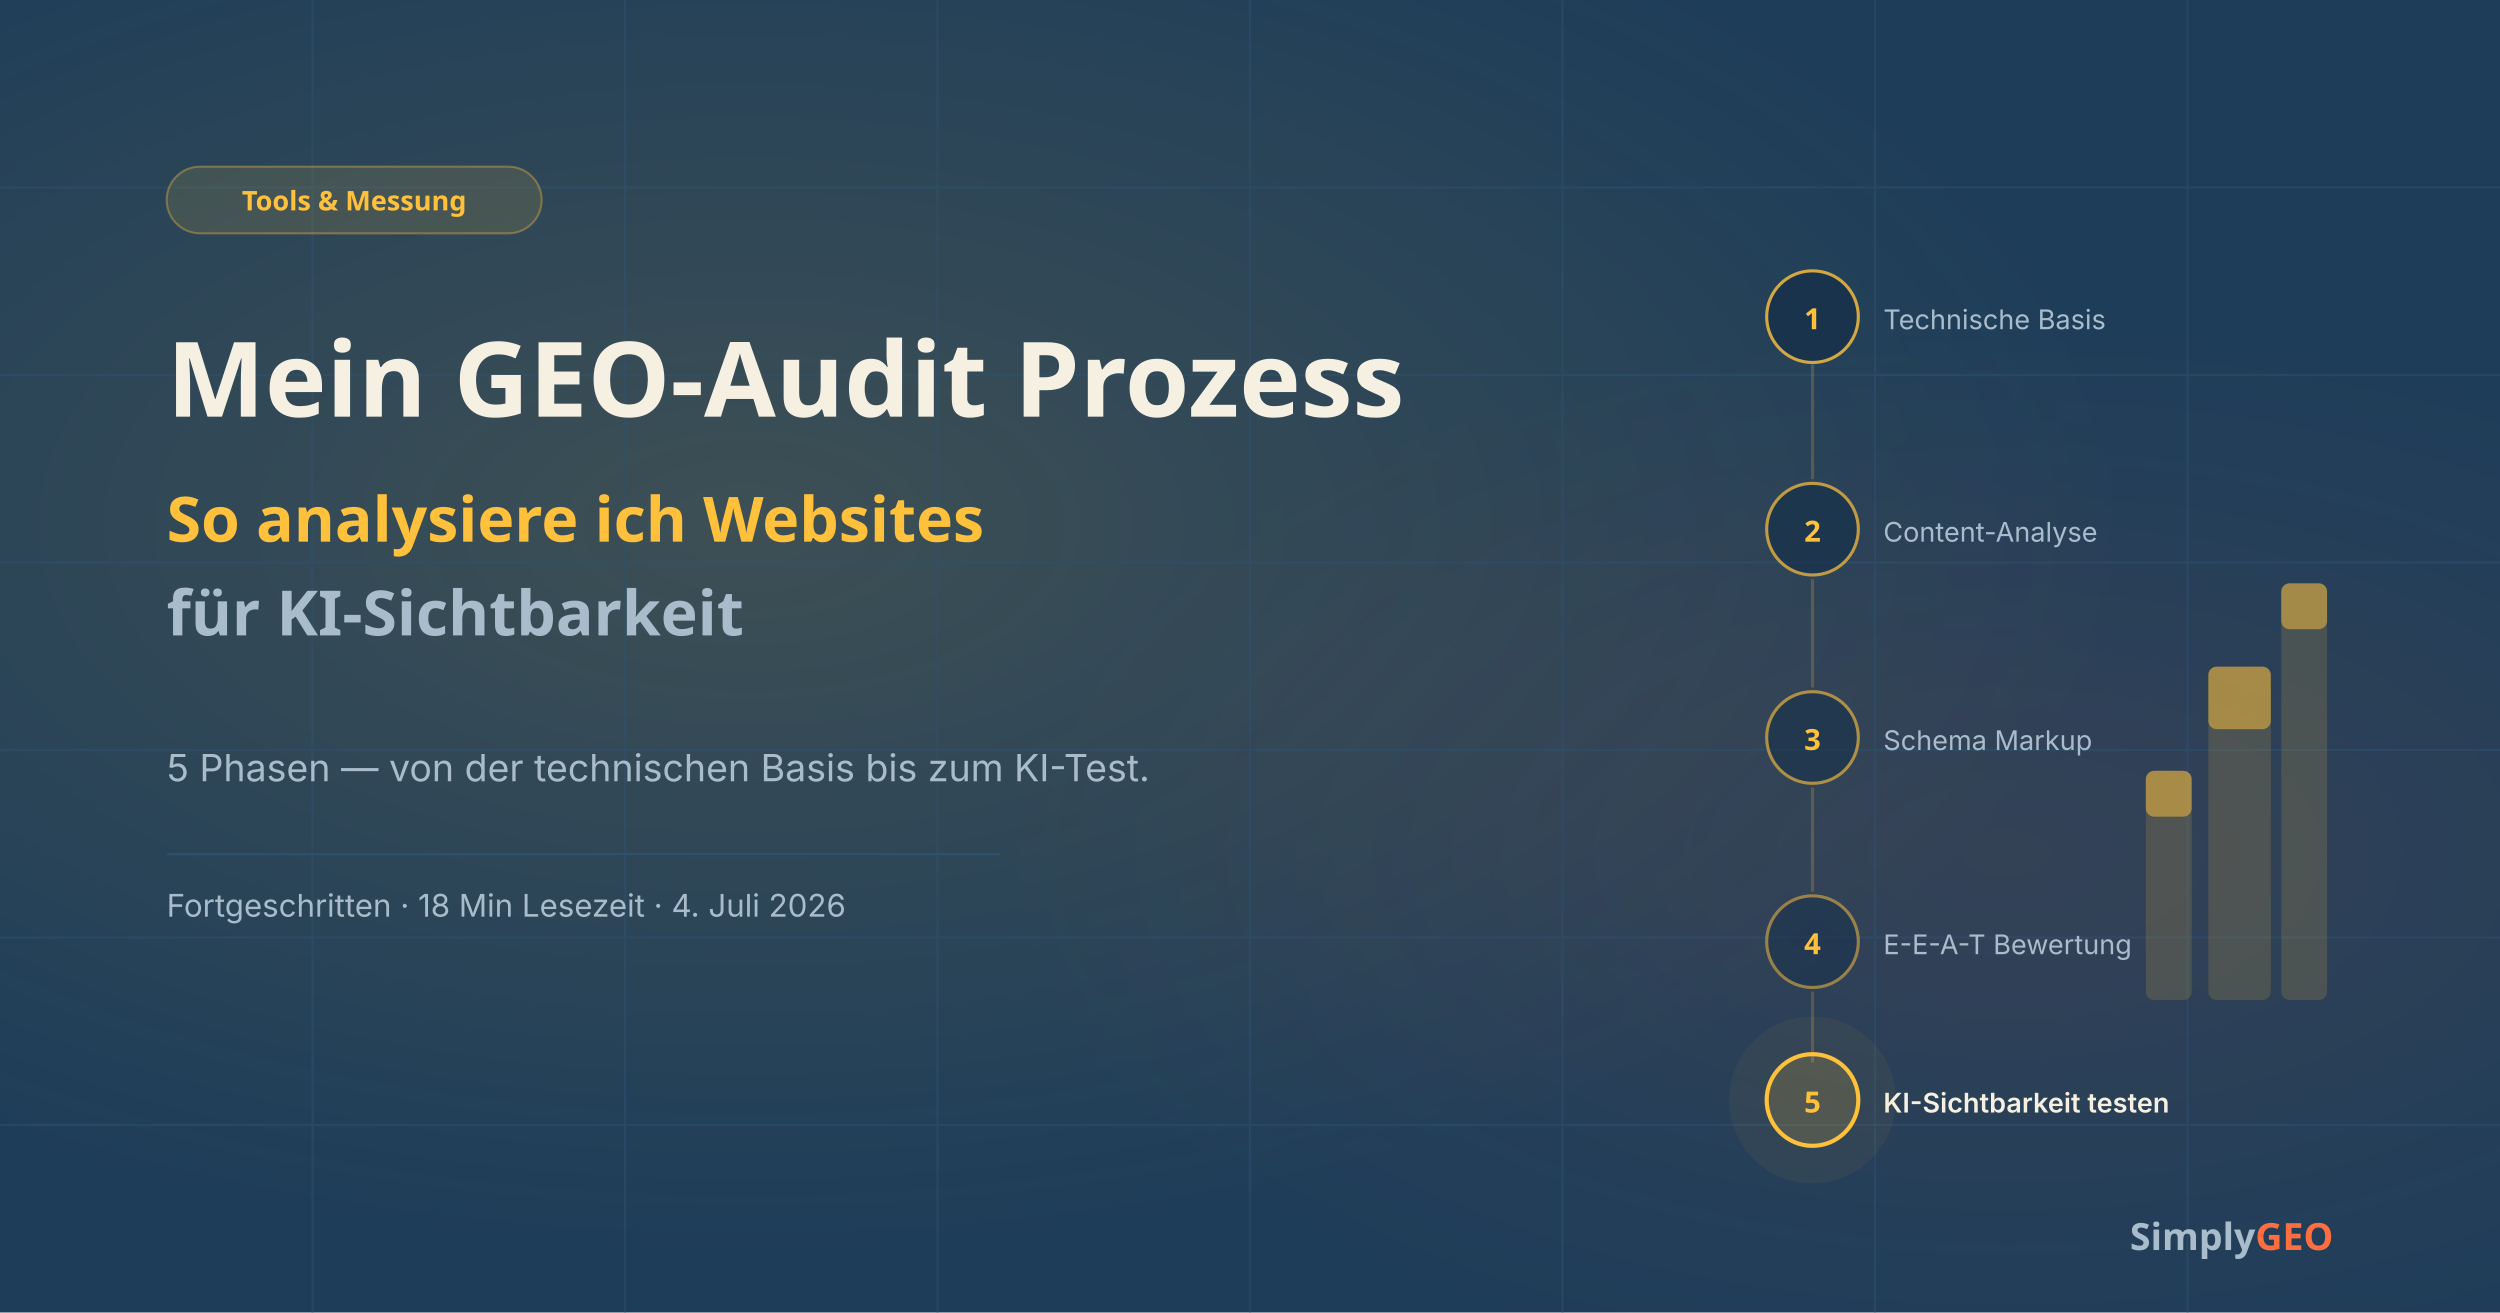
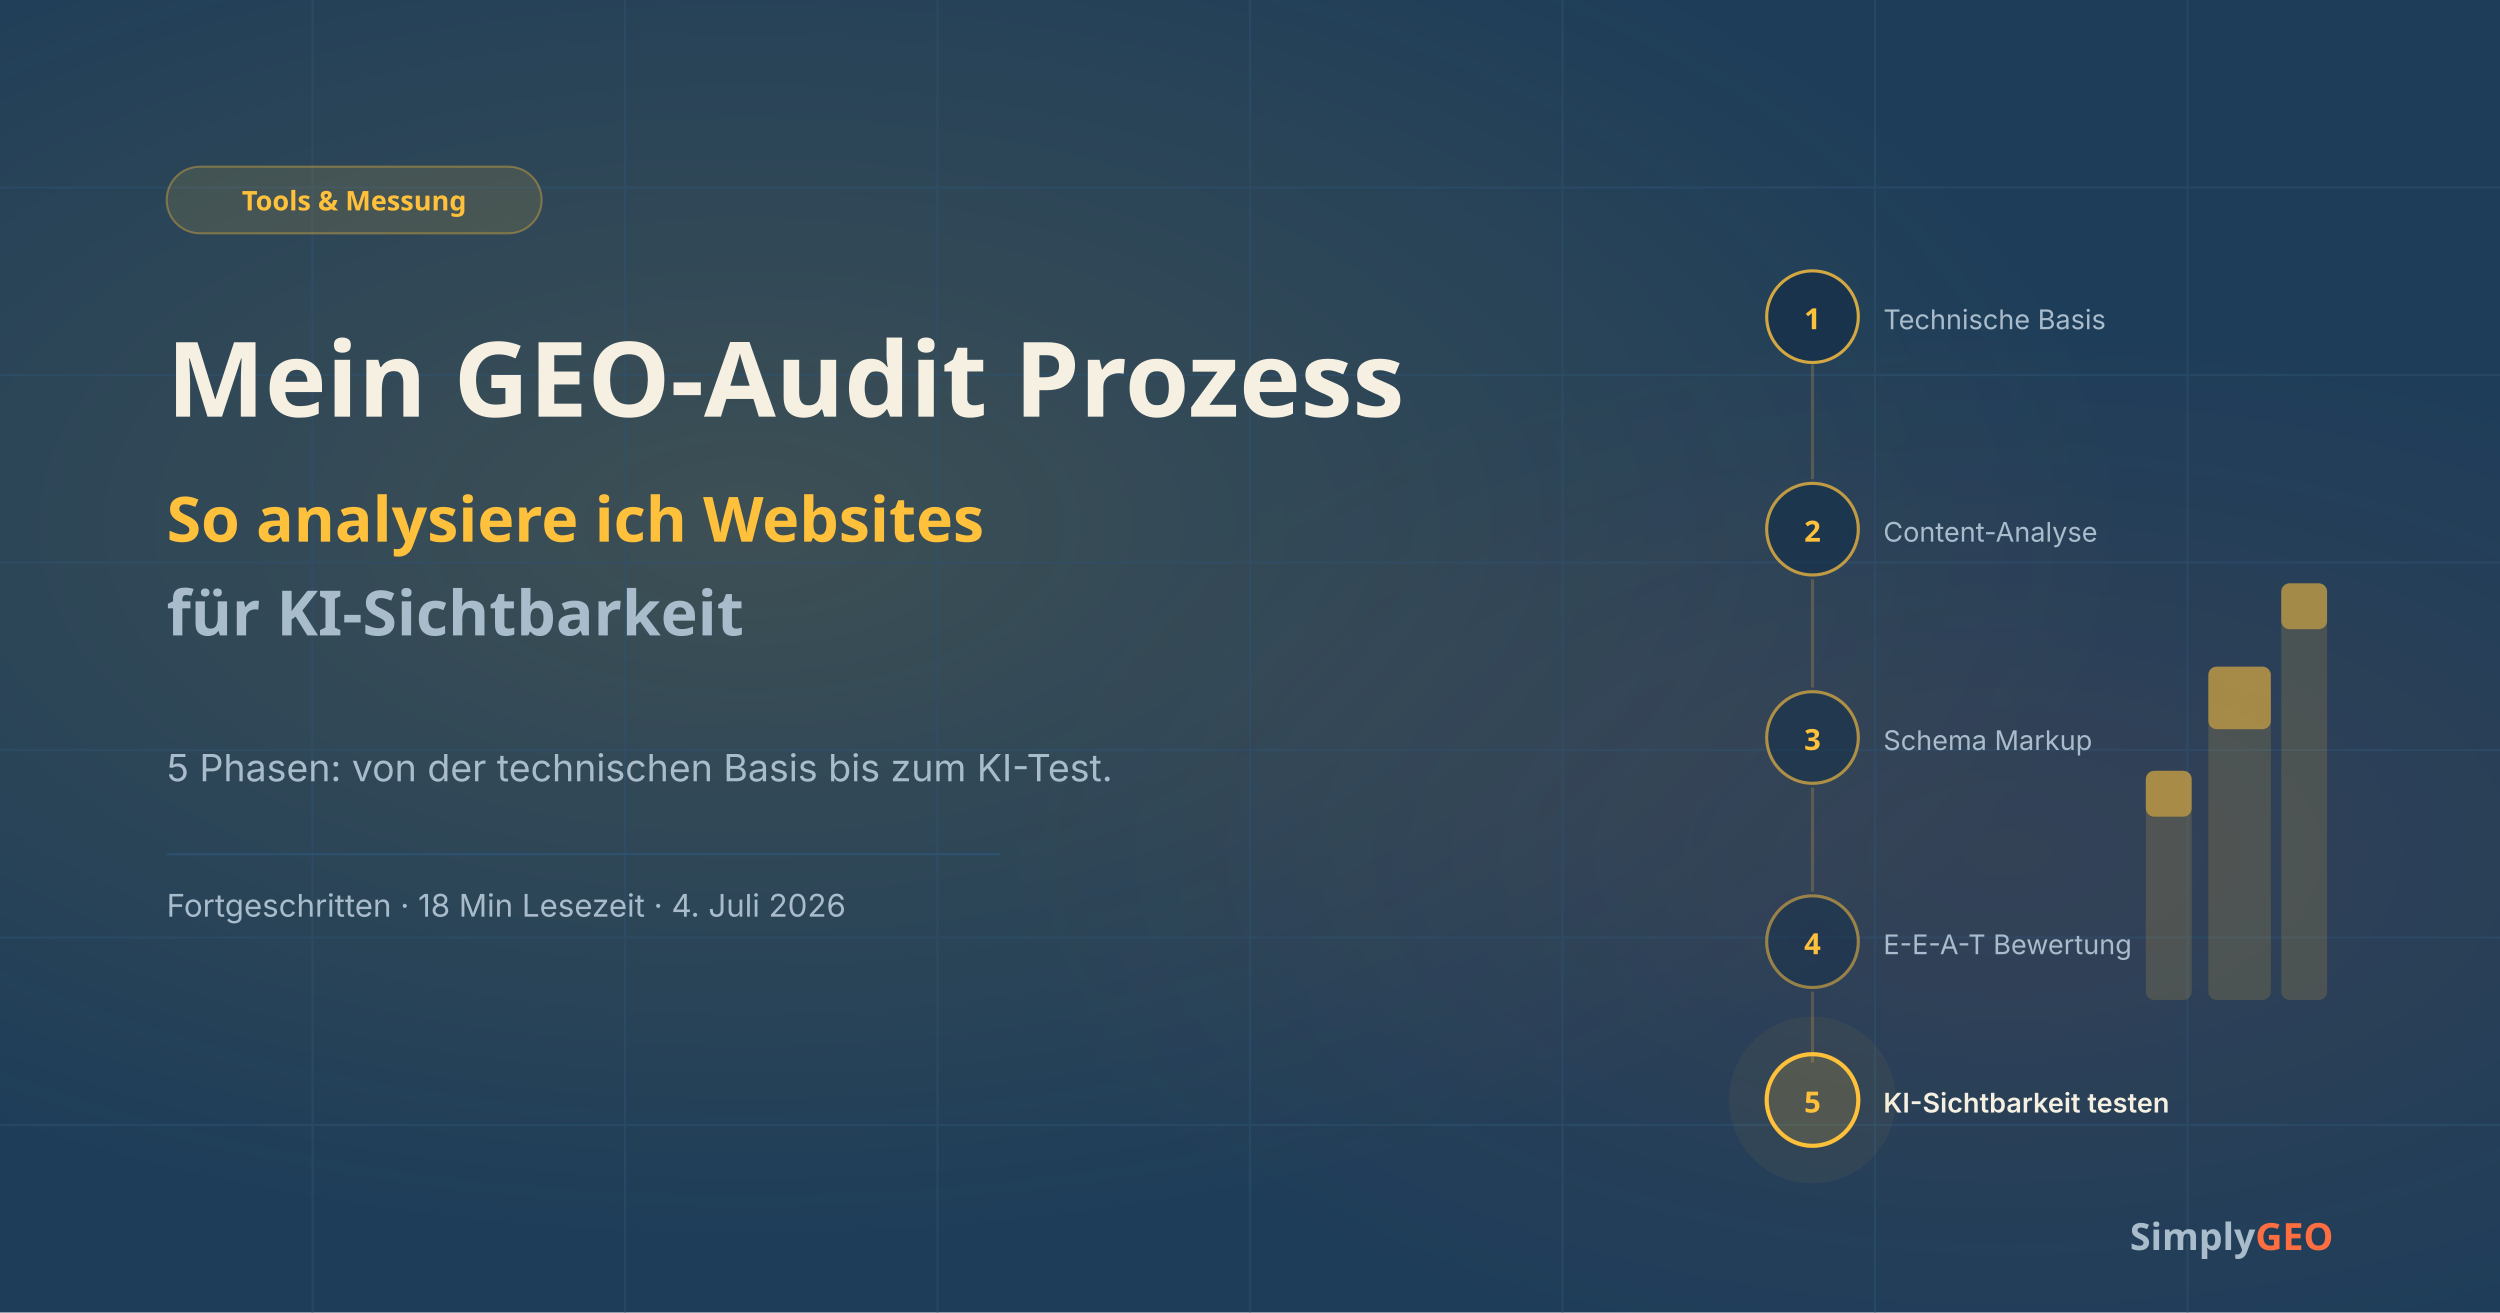
<svg xmlns="http://www.w3.org/2000/svg" viewBox="0 0 1200 630" width="1200" height="630">
  <defs>
    <radialGradient id="glow1" cx="30%" cy="40%" r="55%">
      <stop offset="0%" stop-color="#ffc13b" stop-opacity="0.14" />
      <stop offset="100%" stop-color="#ffc13b" stop-opacity="0" />
    </radialGradient>
    <radialGradient id="glow2" cx="80%" cy="65%" r="40%">
      <stop offset="0%" stop-color="#ff6e40" stop-opacity="0.1" />
      <stop offset="100%" stop-color="#ff6e40" stop-opacity="0" />
    </radialGradient>
  </defs>
  <rect width="1200" height="630" fill="#1e3d59" />
  <rect width="1200" height="630" fill="url(#glow1)" />
  <rect width="1200" height="630" fill="url(#glow2)" />
  <g stroke="#2e5170" stroke-width="1" opacity="0.5">
    <line x1="0" y1="90" x2="1200" y2="90" />
    <line x1="0" y1="180" x2="1200" y2="180" />
    <line x1="0" y1="270" x2="1200" y2="270" />
    <line x1="0" y1="360" x2="1200" y2="360" />
    <line x1="0" y1="450" x2="1200" y2="450" />
    <line x1="0" y1="540" x2="1200" y2="540" />
    <line x1="150" y1="0" x2="150" y2="630" />
    <line x1="300" y1="0" x2="300" y2="630" />
    <line x1="450" y1="0" x2="450" y2="630" />
    <line x1="600" y1="0" x2="600" y2="630" />
    <line x1="750" y1="0" x2="750" y2="630" />
    <line x1="900" y1="0" x2="900" y2="630" />
    <line x1="1050" y1="0" x2="1050" y2="630" />
  </g>
  <g stroke="#ffc13b" stroke-width="1.5" opacity="0.2">
    <line x1="870" y1="175" x2="870" y2="230" />
    <line x1="870" y1="278" x2="870" y2="330" />
    <line x1="870" y1="378" x2="870" y2="428" />
    <line x1="870" y1="476" x2="870" y2="510" />
  </g>
  <g>
    <circle cx="870" cy="152" r="22" fill="#16304a" stroke="#ffc13b" stroke-width="1.5" opacity="0.8" />
    <text x="870" y="158" text-anchor="middle" font-family="Space Grotesk, sans-serif" font-size="14" font-weight="700" fill="#ffc13b">1</text>
    <text x="904" y="158" font-family="Inter, sans-serif" font-size="13" fill="#a9bccb">Technische Basis</text>
    <circle cx="870" cy="254" r="22" fill="#16304a" stroke="#ffc13b" stroke-width="1.5" opacity="0.7" />
    <text x="870" y="260" text-anchor="middle" font-family="Space Grotesk, sans-serif" font-size="14" font-weight="700" fill="#ffc13b">2</text>
    <text x="904" y="260" font-family="Inter, sans-serif" font-size="13" fill="#a9bccb">Content-Analyse</text>
    <circle cx="870" cy="354" r="22" fill="#16304a" stroke="#ffc13b" stroke-width="1.5" opacity="0.6" />
    <text x="870" y="360" text-anchor="middle" font-family="Space Grotesk, sans-serif" font-size="14" font-weight="700" fill="#ffc13b">3</text>
    <text x="904" y="360" font-family="Inter, sans-serif" font-size="13" fill="#a9bccb">Schema Markup</text>
    <circle cx="870" cy="452" r="22" fill="#16304a" stroke="#ffc13b" stroke-width="1.5" opacity="0.5" />
    <text x="870" y="458" text-anchor="middle" font-family="Space Grotesk, sans-serif" font-size="14" font-weight="700" fill="#ffc13b">4</text>
    <text x="904" y="458" font-family="Inter, sans-serif" font-size="13" fill="#a9bccb">E-E-A-T Bewertung</text>
    <circle cx="870" cy="528" r="22" fill="#ffc13b" fill-opacity="0.15" stroke="#ffc13b" stroke-width="2" />
    <text x="870" y="534" text-anchor="middle" font-family="Space Grotesk, sans-serif" font-size="14" font-weight="700" fill="#ffc13b">5</text>
    <text x="904" y="534" font-family="Inter, sans-serif" font-size="13" fill="#f5f0e1" font-weight="600">KI-Sichtbarkeit testen</text>
  </g>
  <circle cx="870" cy="528" r="40" fill="#ffc13b" fill-opacity="0.05" />
  <g fill="#ffc13b" opacity="0.15">
    <rect x="1060" y="320" width="30" height="160" rx="4" />
    <rect x="1030" y="370" width="22" height="110" rx="4" />
    <rect x="1095" y="280" width="22" height="200" rx="4" />
  </g>
  <g fill="#ffc13b" opacity="0.5">
    <rect x="1060" y="320" width="30" height="30" rx="4" />
    <rect x="1030" y="370" width="22" height="22" rx="4" />
    <rect x="1095" y="280" width="22" height="22" rx="4" />
  </g>
  <rect x="80" y="80" width="180" height="32" rx="16" fill="#ffc13b" fill-opacity="0.12" stroke="#ffc13b" stroke-opacity="0.35" stroke-width="1" />
  <text x="170" y="101" text-anchor="middle" font-family="Space Grotesk, sans-serif" font-size="13" font-weight="600" fill="#ffc13b">Tools &amp; Messung</text>
  <text x="80" y="200" font-family="Space Grotesk, sans-serif" font-size="50" font-weight="700" fill="#f5f0e1">Mein GEO-Audit Prozess</text>
  <text x="80" y="260" font-family="Space Grotesk, sans-serif" font-size="30" font-weight="600" fill="#ffc13b">So analysiere ich Websites</text>
  <text x="80" y="305" font-family="Space Grotesk, sans-serif" font-size="30" font-weight="600" fill="#a9bccb">für KI-Sichtbarkeit</text>
-   <text x="80" y="375" font-family="Inter, sans-serif" font-size="18" fill="#a9bccb">5 Phasen — von der technischen Basis bis zum KI-Test.</text>
+   <text x="80" y="375" font-family="Inter, sans-serif" font-size="18" fill="#a9bccb">5 Phasen: von der technischen Basis bis zum KI-Test.</text>
  <line x1="80" y1="410" x2="480" y2="410" stroke="#2e5170" stroke-width="1" />
  <text x="80" y="440" font-family="Inter, sans-serif" font-size="15" fill="#a9bccb">Fortgeschritten · 18 Min Lesezeit · 4. Juli 2026</text>
  <text x="1120" y="600" text-anchor="end" font-family="Space Grotesk, sans-serif" font-size="18" font-weight="700" fill="#a9bccb">Simply<tspan fill="#ff6e40">GEO</tspan>
  </text>
</svg>
